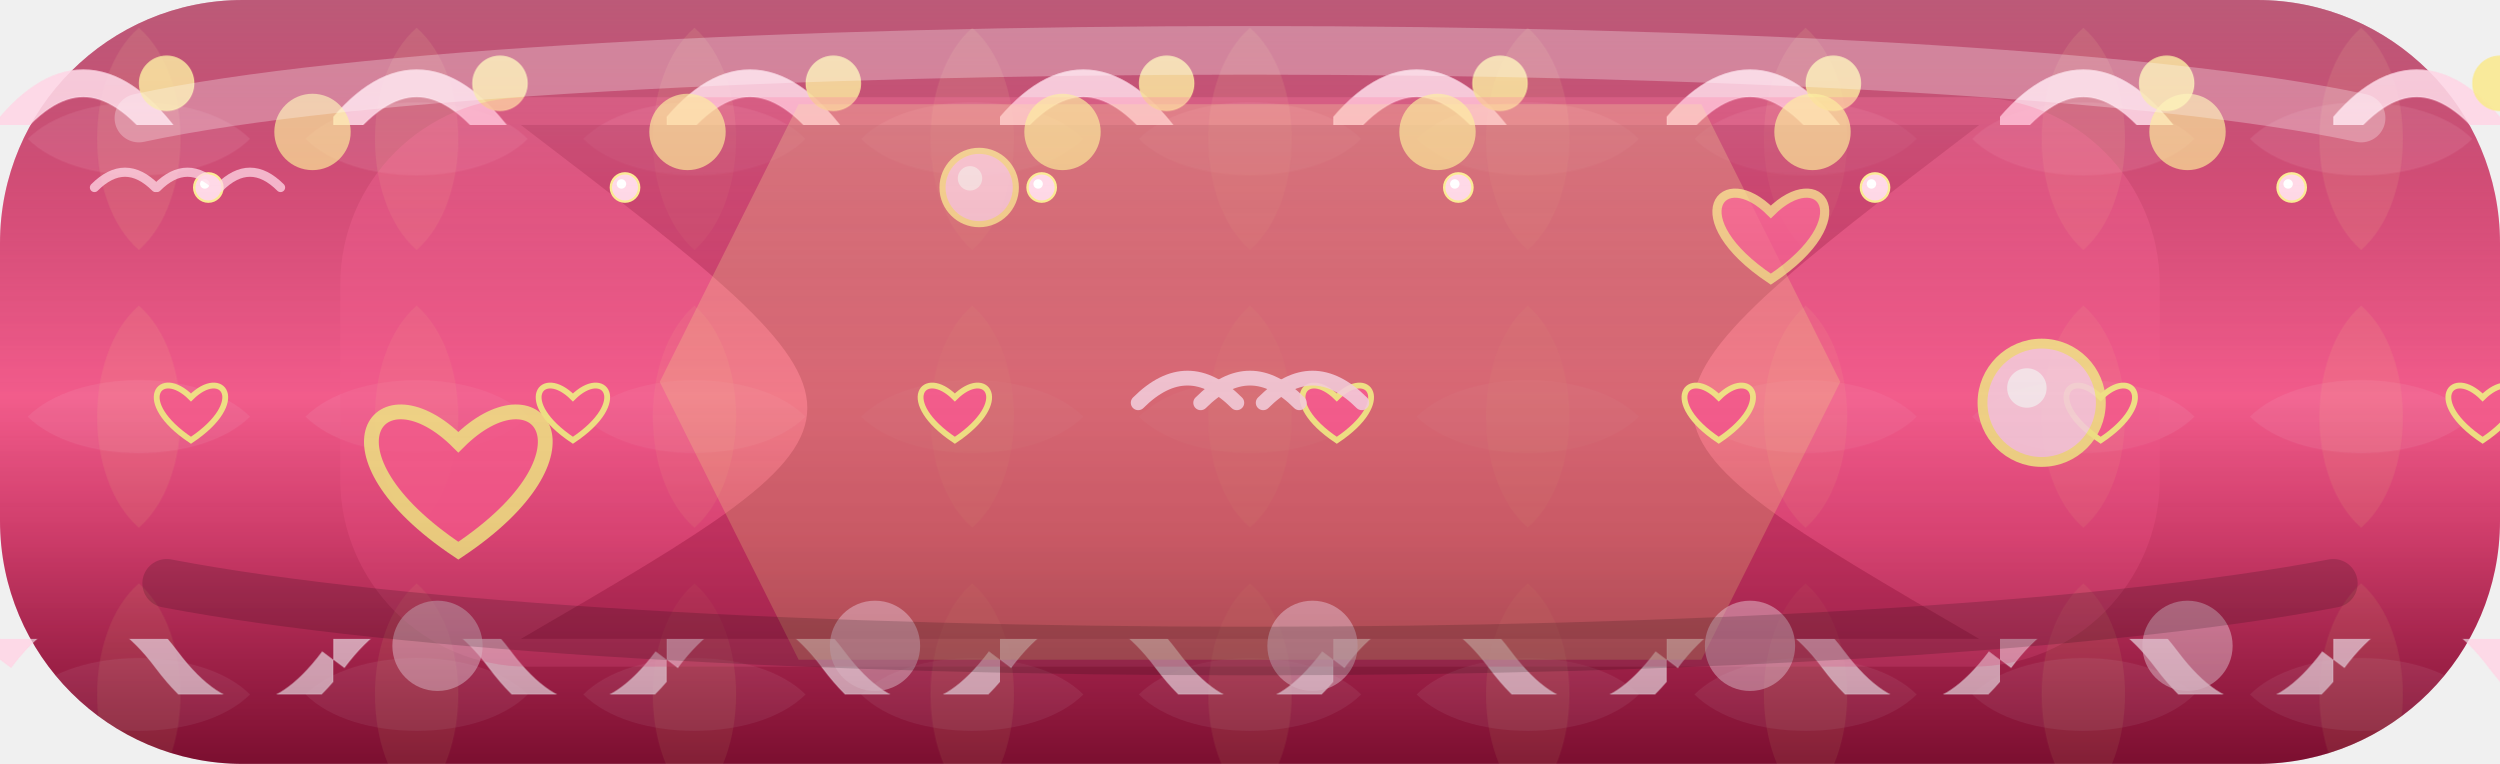
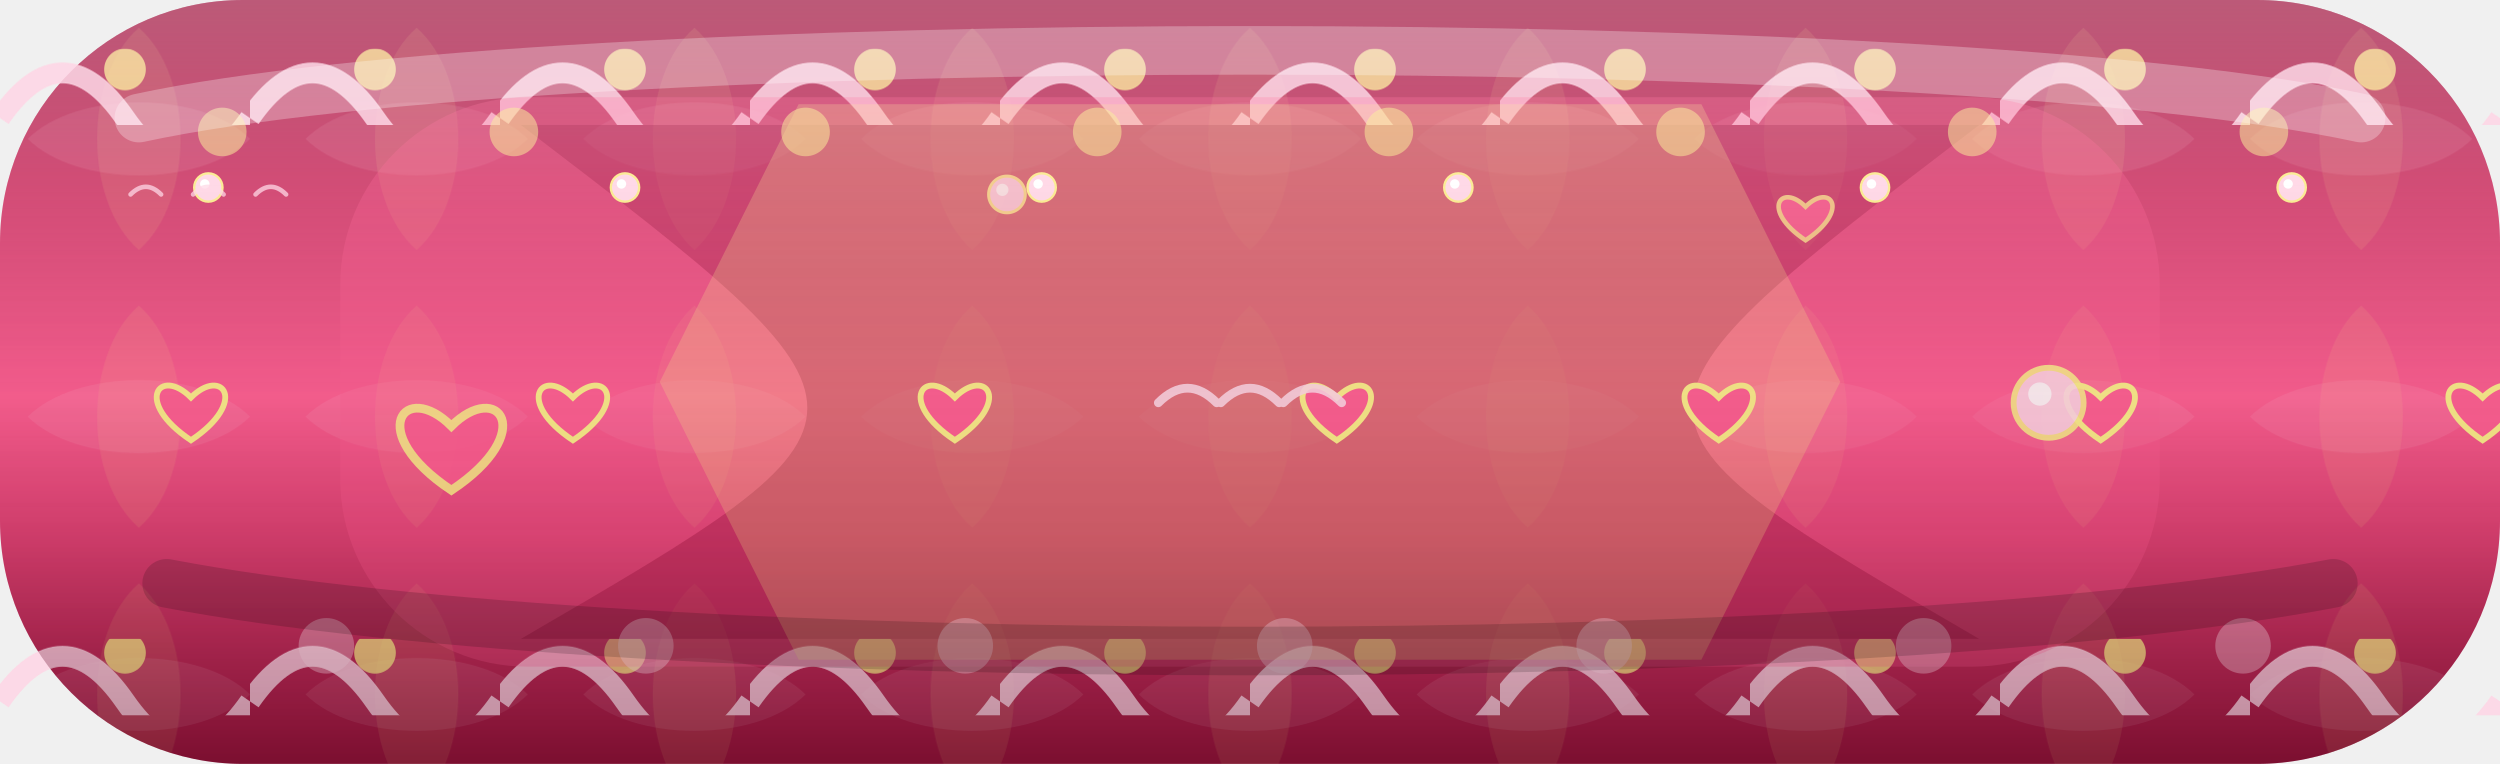
<svg xmlns="http://www.w3.org/2000/svg" width="720" height="220" viewBox="0 0 720 220">
  <defs>
    <linearGradient id="bg" x1="0" y1="0" x2="0" y2="1">
      <stop offset="0%" stop-color="#9f133e" />
      <stop offset="52%" stop-color="#ff5b8f" />
      <stop offset="100%" stop-color="#9f133e" />
    </linearGradient>
    <linearGradient id="satin" x1="0" y1="0" x2="0" y2="1">
      <stop offset="0%" stop-color="rgba(255,255,255,0.30)" />
      <stop offset="24%" stop-color="rgba(255,255,255,0.12)" />
      <stop offset="70%" stop-color="rgba(0,0,0,0.06)" />
      <stop offset="100%" stop-color="rgba(0,0,0,0.22)" />
    </linearGradient>
    <pattern id="brocade-valentine" width="80" height="80" patternUnits="userSpaceOnUse">
      <path d="M 40 8 C 56 22, 56 58, 40 72 C 24 58, 24 22, 40 8 Z" fill="#fbe987" opacity="0.10" />
      <path d="M 8 40 C 22 26, 58 26, 72 40 C 58 54, 22 54, 8 40 Z" fill="#ffd4e4" opacity="0.10" />
    </pattern>
-     <pattern id="trim-valentine" width="96" height="50" patternUnits="userSpaceOnUse">
-       <path d="M 0 40 Q 24 8 48 40 T 96 40" stroke="#ffd4e4" stroke-width="8" fill="none" opacity="0.94" />
-       <circle cx="48" cy="24" r="8" fill="#fbe987" opacity="0.9" />
+     <pattern id="trim-valentine" width="72" height="42" patternUnits="userSpaceOnUse">
+       <path d="M 0 34 Q 18 8 36 34 T 72 34" stroke="#ffd4e4" stroke-width="6" fill="none" opacity="0.9" />
+       <circle cx="36" cy="20" r="6" fill="#fbe987" opacity="0.84" />
    </pattern>
  </defs>
  <rect width="720" height="220" rx="70" fill="url(#bg)" />
  <rect x="0" y="0" width="720" height="220" rx="70" fill="url(#brocade-valentine)" />
  <rect x="0" y="14" width="720" height="22" fill="url(#trim-valentine)" opacity="0.90" />
  <rect x="0" y="184" width="720" height="22" fill="url(#trim-valentine)" opacity="0.90" />
  <rect x="98" y="28" width="524" height="164" rx="54" fill="#ff5b8f" opacity="0.28" />
  <path d="M 150 36 C 260 120, 260 120, 150 184 L 570 184 C 460 120, 460 120, 570 36 Z" fill="#9f133e" opacity="0.38" />
  <path d="M 230 30 L 490 30 L 530 110 L 490 190 L 230 190 L 190 110 Z" fill="#fbe987" opacity="0.24" />
  <path d="M 55 114.48 C 46.04 105.52, 38.2 115.6, 55 126.8 C 71.8 115.6, 63.96 105.52, 55 114.48 Z" fill="#ff5b8f" stroke="#fbe987" stroke-width="1.68" />
  <path d="M 165 114.48 C 156.04 105.52, 148.2 115.6, 165 126.8 C 181.8 115.6, 173.96 105.52, 165 114.48 Z" fill="#ff5b8f" stroke="#fbe987" stroke-width="1.68" />
  <path d="M 275 114.48 C 266.04 105.52, 258.2 115.6, 275 126.8 C 291.8 115.6, 283.96 105.52, 275 114.48 Z" fill="#ff5b8f" stroke="#fbe987" stroke-width="1.68" />
  <path d="M 385 114.48 C 376.04 105.52, 368.2 115.6, 385 126.8 C 401.8 115.6, 393.96 105.52, 385 114.48 Z" fill="#ff5b8f" stroke="#fbe987" stroke-width="1.68" />
  <path d="M 495 114.48 C 486.04 105.52, 478.2 115.6, 495 126.8 C 511.8 115.6, 503.96 105.52, 495 114.48 Z" fill="#ff5b8f" stroke="#fbe987" stroke-width="1.68" />
  <path d="M 605 114.48 C 596.04 105.52, 588.2 115.6, 605 126.8 C 621.8 115.6, 613.96 105.52, 605 114.48 Z" fill="#ff5b8f" stroke="#fbe987" stroke-width="1.68" />
  <path d="M 715 114.48 C 706.04 105.52, 698.2 115.6, 715 126.8 C 731.8 115.6, 723.96 105.52, 715 114.48 Z" fill="#ff5b8f" stroke="#fbe987" stroke-width="1.68" />
  <g transform="translate(60 54)">
    <circle r="4.08" fill="#ffd4e4" stroke="#fbe987" stroke-width="0.68" />
    <circle cx="-1.02" cy="-1.02" r="1.36" fill="#fff" />
  </g>
  <g transform="translate(180 54)">
    <circle r="4.08" fill="#ffd4e4" stroke="#fbe987" stroke-width="0.68" />
    <circle cx="-1.02" cy="-1.02" r="1.36" fill="#fff" />
  </g>
  <g transform="translate(300 54)">
    <circle r="4.08" fill="#ffd4e4" stroke="#fbe987" stroke-width="0.68" />
    <circle cx="-1.02" cy="-1.02" r="1.36" fill="#fff" />
  </g>
  <g transform="translate(420 54)">
    <circle r="4.08" fill="#ffd4e4" stroke="#fbe987" stroke-width="0.68" />
    <circle cx="-1.02" cy="-1.02" r="1.36" fill="#fff" />
  </g>
  <g transform="translate(540 54)">
    <circle r="4.08" fill="#ffd4e4" stroke="#fbe987" stroke-width="0.68" />
    <circle cx="-1.02" cy="-1.02" r="1.36" fill="#fff" />
  </g>
  <g transform="translate(660 54)">
    <circle r="4.08" fill="#ffd4e4" stroke="#fbe987" stroke-width="0.68" />
    <circle cx="-1.02" cy="-1.02" r="1.36" fill="#fff" />
  </g>
  <g opacity="0.74">
-     <g transform="translate(54 54)">
-       <path d="M -26.8 0 Q -18 -8.8 -9.2 0" stroke="#ffd4e4" stroke-width="2.64" fill="none" stroke-linecap="round" />
-       <path d="M -8.8 0 Q 0 -8.8 8.8 0" stroke="#ffd4e4" stroke-width="2.64" fill="none" stroke-linecap="round" />
-       <path d="M 9.2 0 Q 18 -8.8 26.8 0" stroke="#ffd4e4" stroke-width="2.64" fill="none" stroke-linecap="round" />
+     <g transform="translate(60 56)">
+       <path d="M -22.4 0 Q -18 -4.4 -13.6 0" stroke="#ffd4e4" stroke-width="1.32" fill="none" stroke-linecap="round" />
+       <path d="M -4.4 0 Q 0 -4.4 4.4 0" stroke="#ffd4e4" stroke-width="1.32" fill="none" stroke-linecap="round" />
+       <path d="M 13.6 0 Q 18 -4.4 22.4 0" stroke="#ffd4e4" stroke-width="1.32" fill="none" stroke-linecap="round" />
    </g>
-     <g transform="translate(282 54)">
-       <circle r="10.56" fill="#ffd4e4" stroke="#fbe987" stroke-width="1.76" />
-       <circle cx="-2.64" cy="-2.64" r="3.52" fill="#fff" />
+     <g transform="translate(290 56)">
+       <circle r="5.28" fill="#ffd4e4" stroke="#fbe987" stroke-width="0.88" />
+       <circle cx="-1.32" cy="-1.32" r="1.76" fill="#fff" />
    </g>
-     <path d="M 510 61.04 C 495.92 46.96, 483.6 62.8, 510 80.4 C 536.4 62.8, 524.08 46.96, 510 61.04 Z" fill="#ff5b8f" stroke="#fbe987" stroke-width="2.64" />
+     <path d="M 520 59.52 C 512.96 52.48, 506.8 60.4, 520 69.2 C 533.2 60.4, 527.04 52.48, 520 59.52 Z" fill="#ff5b8f" stroke="#fbe987" stroke-width="1.32" />
  </g>
  <g opacity="0.88">
-     <path d="M 132 127.36 C 109.28 104.64, 89.4 130.2, 132 158.6 C 174.6 130.2, 154.72 104.64, 132 127.36 Z" fill="#ff5b8f" stroke="#fbe987" stroke-width="4.26" />
+     <path d="M 130 122.72 C 116.56 109.28, 104.8 124.4, 130 141.2 C 155.2 124.4, 143.44 109.28, 130 122.72 Z" fill="#ff5b8f" stroke="#fbe987" stroke-width="2.52" />
    <g transform="translate(360 116)">
-       <path d="M -32.2 0 Q -18 -14.2 -3.8 0" stroke="#ffd4e4" stroke-width="4.26" fill="none" stroke-linecap="round" />
-       <path d="M -14.2 0 Q 0 -14.2 14.2 0" stroke="#ffd4e4" stroke-width="4.26" fill="none" stroke-linecap="round" />
-       <path d="M 3.8 0 Q 18 -14.2 32.2 0" stroke="#ffd4e4" stroke-width="4.26" fill="none" stroke-linecap="round" />
+       <path d="M -26.4 0 Q -18 -8.4 -9.6 0" stroke="#ffd4e4" stroke-width="2.52" fill="none" stroke-linecap="round" />
+       <path d="M -8.4 0 Q 0 -8.4 8.4 0" stroke="#ffd4e4" stroke-width="2.52" fill="none" stroke-linecap="round" />
+       <path d="M 9.6 0 Q 18 -8.4 26.4 0" stroke="#ffd4e4" stroke-width="2.52" fill="none" stroke-linecap="round" />
    </g>
-     <g transform="translate(588 116)">
-       <circle r="17.04" fill="#ffd4e4" stroke="#fbe987" stroke-width="2.84" />
-       <circle cx="-4.26" cy="-4.26" r="5.68" fill="#fff" />
+     <g transform="translate(590 116)">
+       <circle r="10.08" fill="#ffd4e4" stroke="#fbe987" stroke-width="1.68" />
+       <circle cx="-2.52" cy="-2.52" r="3.36" fill="#fff" />
    </g>
  </g>
-   <g opacity="0.82">
-     <circle cx="90" cy="38" r="11" fill="#fbe987" opacity="0.82" />
-     <circle cx="198" cy="38" r="11" fill="#fbe987" opacity="0.82" />
-     <circle cx="306" cy="38" r="11" fill="#fbe987" opacity="0.82" />
-     <circle cx="414" cy="38" r="11" fill="#fbe987" opacity="0.82" />
-     <circle cx="522" cy="38" r="11" fill="#fbe987" opacity="0.82" />
-     <circle cx="630" cy="38" r="11" fill="#fbe987" opacity="0.82" />
+   <g opacity="0.74">
+     <circle cx="64" cy="38" r="7" fill="#fbe987" opacity="0.7" />
+     <circle cx="148" cy="38" r="7" fill="#fbe987" opacity="0.7" />
+     <circle cx="232" cy="38" r="7" fill="#fbe987" opacity="0.7" />
+     <circle cx="316" cy="38" r="7" fill="#fbe987" opacity="0.7" />
+     <circle cx="400" cy="38" r="7" fill="#fbe987" opacity="0.7" />
+     <circle cx="484" cy="38" r="7" fill="#fbe987" opacity="0.7" />
+     <circle cx="568" cy="38" r="7" fill="#fbe987" opacity="0.7" />
+     <circle cx="652" cy="38" r="7" fill="#fbe987" opacity="0.7" />
  </g>
-   <g opacity="0.72">
-     <circle cx="126" cy="186" r="13" fill="#ffd4e4" opacity="0.72" />
-     <circle cx="252" cy="186" r="13" fill="#ffd4e4" opacity="0.72" />
-     <circle cx="378" cy="186" r="13" fill="#ffd4e4" opacity="0.72" />
-     <circle cx="504" cy="186" r="13" fill="#ffd4e4" opacity="0.72" />
-     <circle cx="630" cy="186" r="13" fill="#ffd4e4" opacity="0.72" />
+   <g opacity="0.64">
+     <circle cx="94" cy="186" r="8" fill="#ffd4e4" opacity="0.62" />
+     <circle cx="186" cy="186" r="8" fill="#ffd4e4" opacity="0.62" />
+     <circle cx="278" cy="186" r="8" fill="#ffd4e4" opacity="0.62" />
+     <circle cx="370" cy="186" r="8" fill="#ffd4e4" opacity="0.62" />
+     <circle cx="462" cy="186" r="8" fill="#ffd4e4" opacity="0.62" />
+     <circle cx="554" cy="186" r="8" fill="#ffd4e4" opacity="0.62" />
+     <circle cx="646" cy="186" r="8" fill="#ffd4e4" opacity="0.62" />
  </g>
  <rect x="0" y="0" width="720" height="220" rx="70" fill="url(#satin)" />
  <path d="M 40 34 C 160 8, 560 8, 680 34" stroke="rgba(255,255,255,0.28)" stroke-width="14" stroke-linecap="round" fill="none" />
  <path d="M 48 168 C 184 194, 536 194, 672 168" stroke="rgba(0,0,0,0.16)" stroke-width="14" stroke-linecap="round" fill="none" />
</svg>
